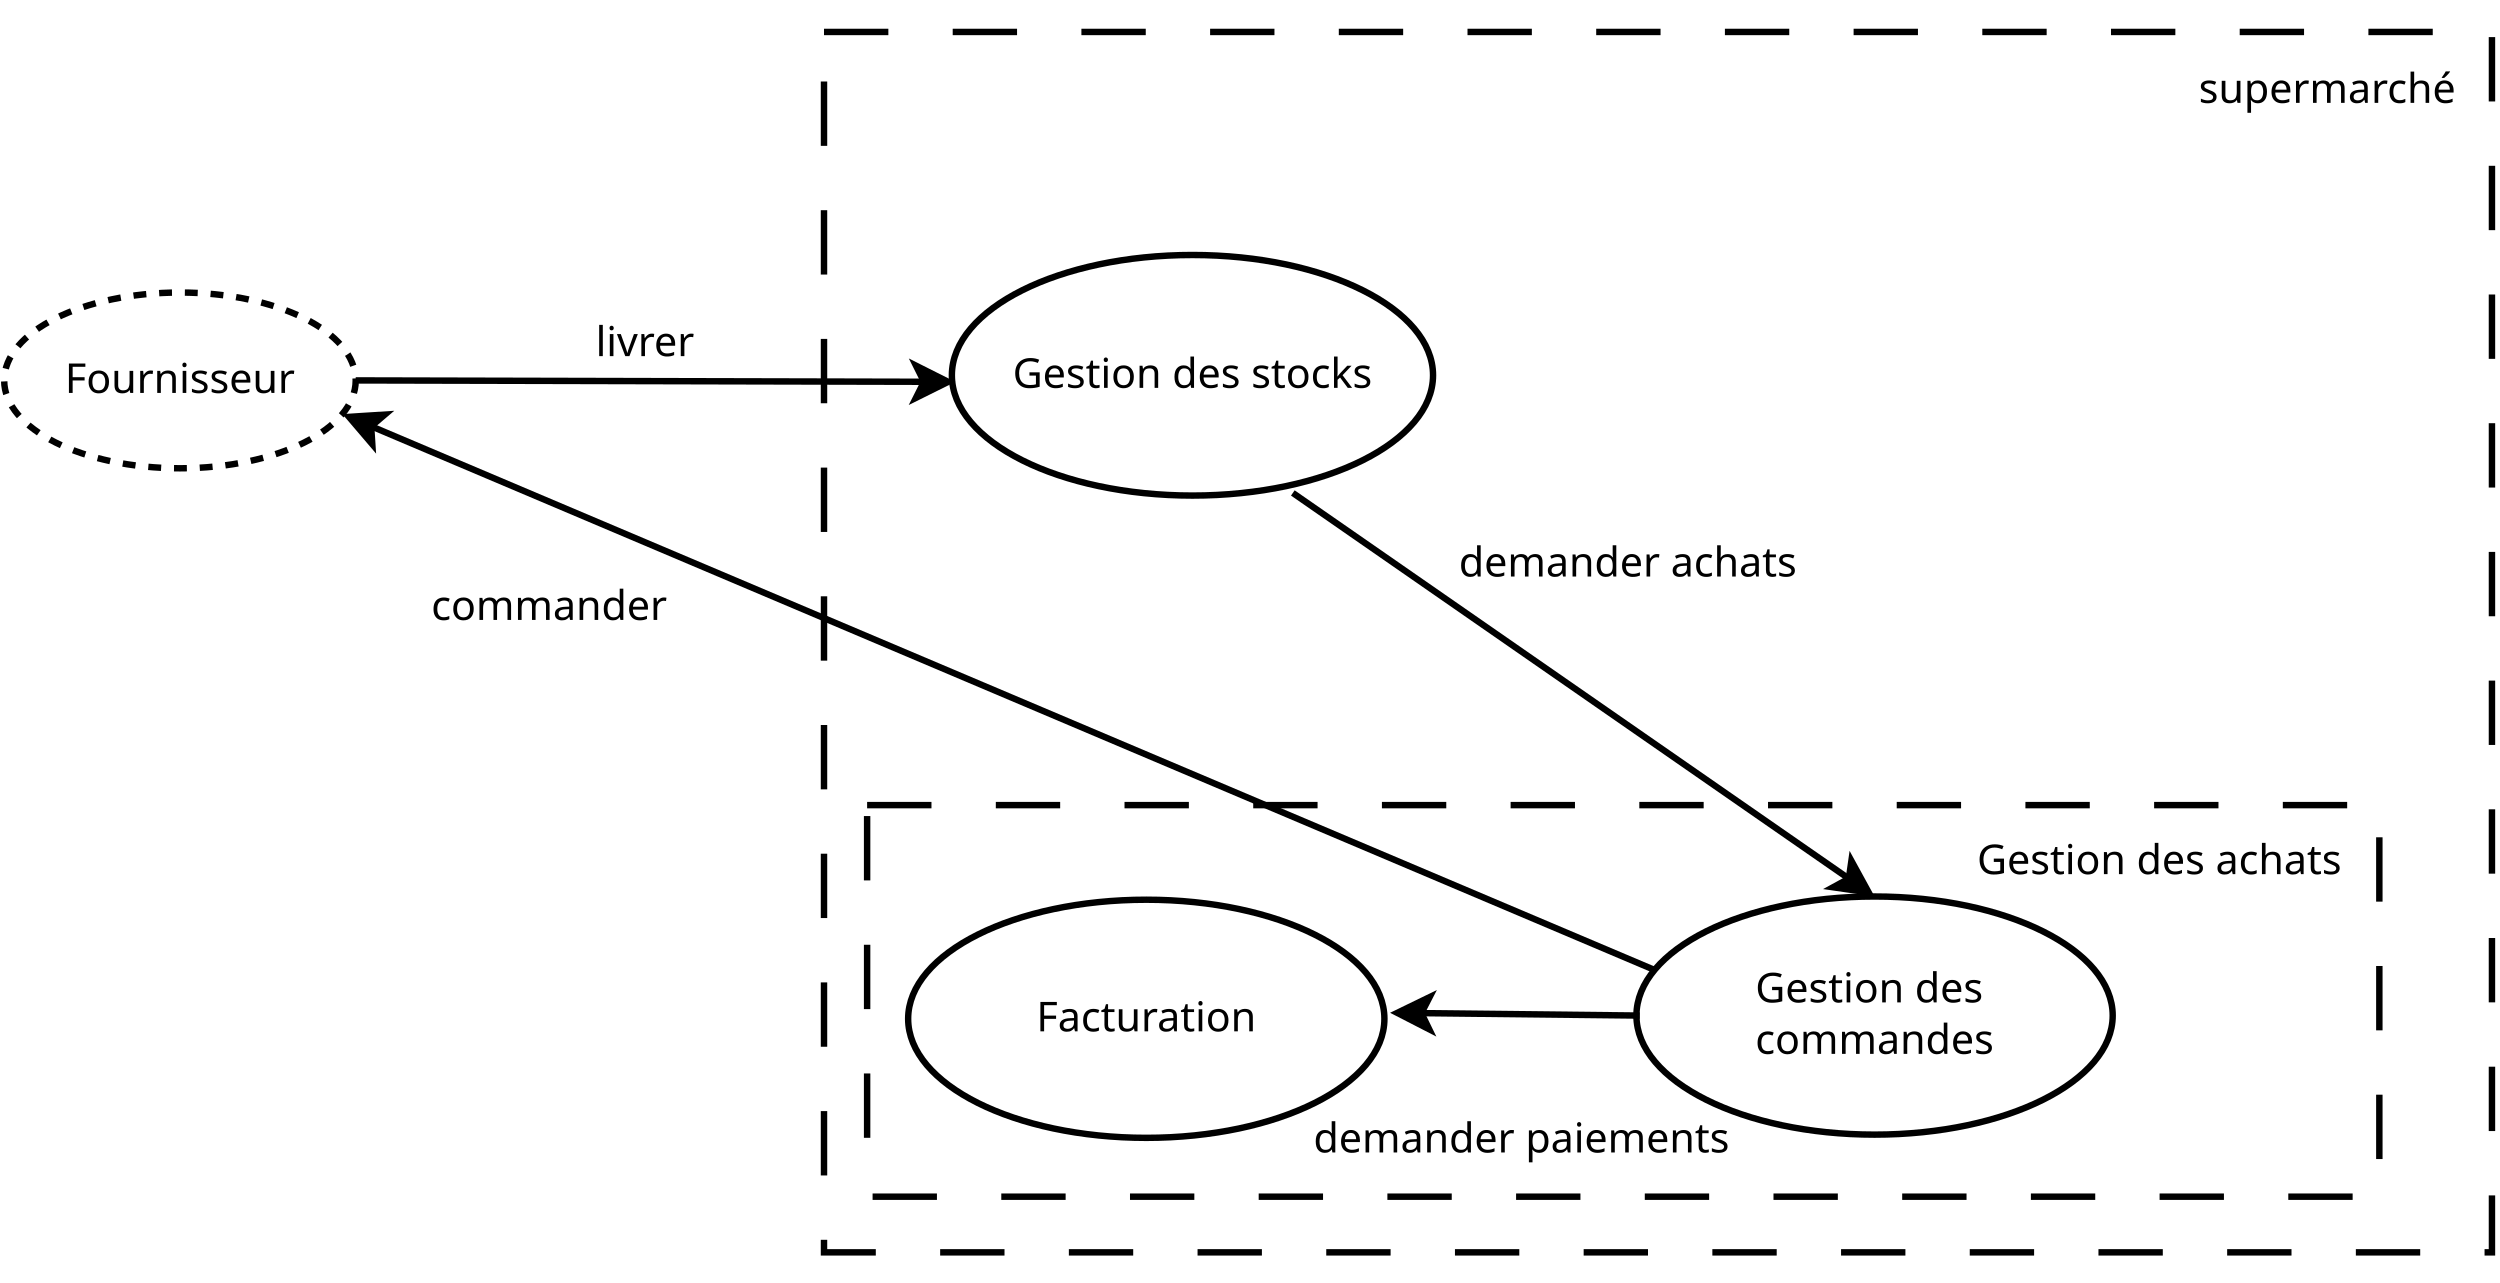
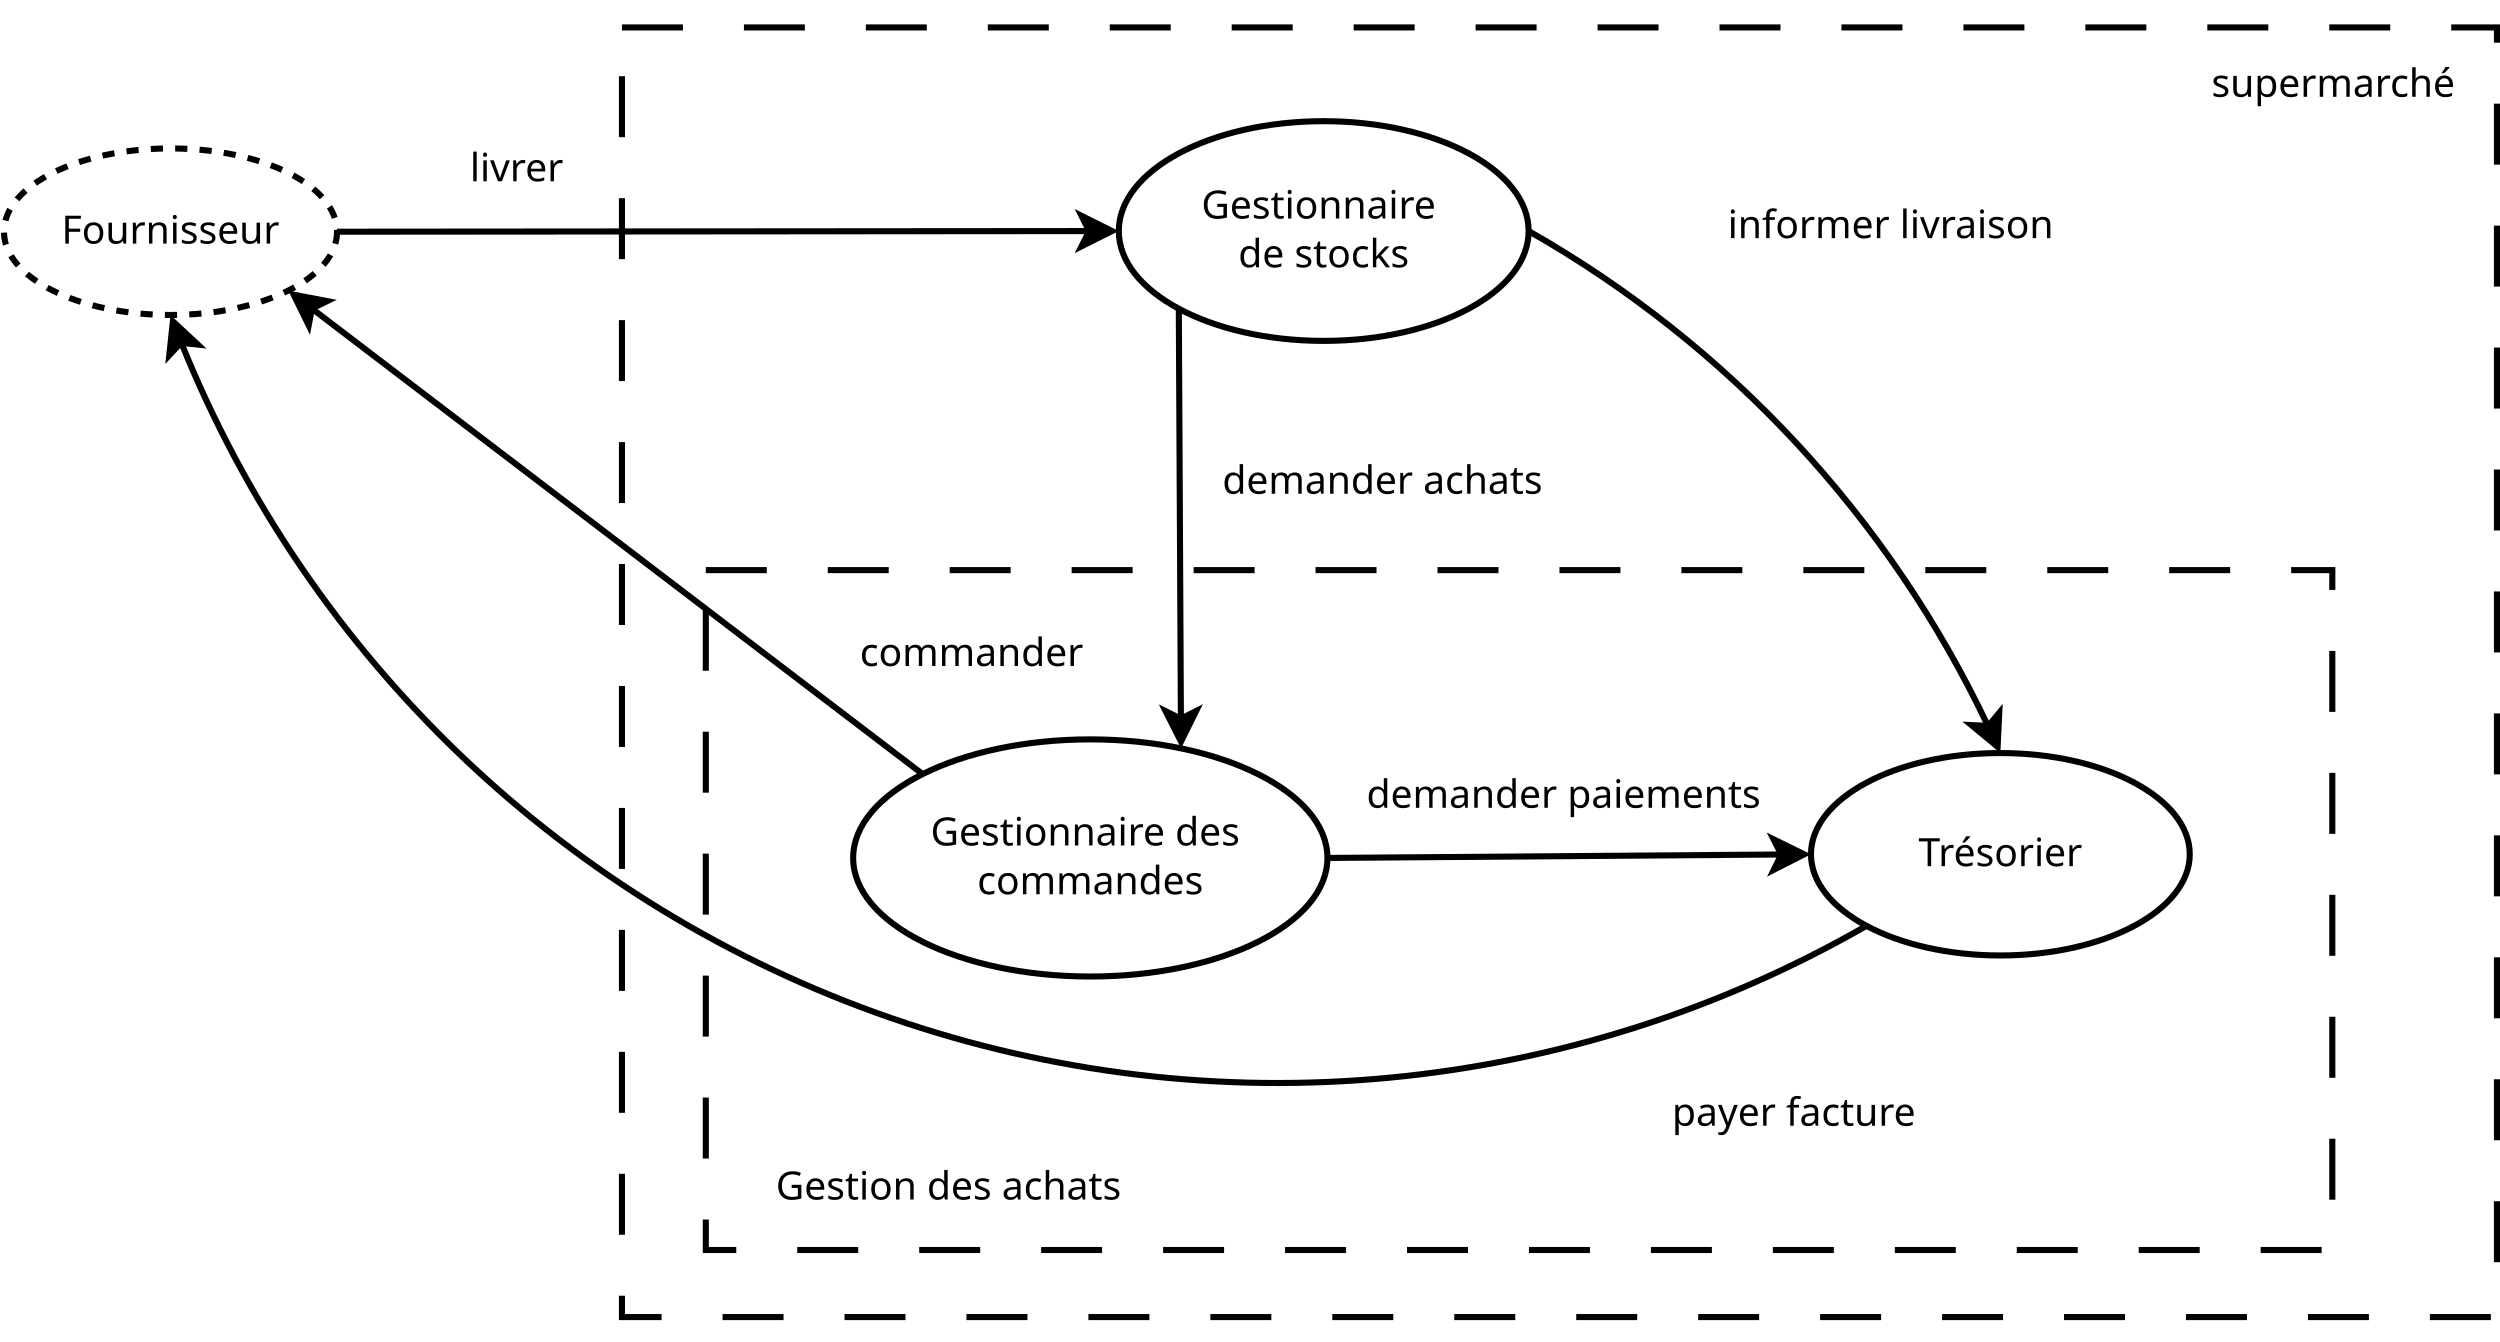
- <svg xmlns="http://www.w3.org/2000/svg" width="39cm" height="20cm" viewBox="146 48 777 382">
+ <svg xmlns="http://www.w3.org/2000/svg" width="41cm" height="22cm" viewBox="55 -130 820 426">
  <g>
-     <ellipse style="fill: none; fill-opacity:0; stroke-width: 2; stroke-dasharray: 4; stroke: #000000" cx="201.926" cy="158" rx="54.626" ry="27.313" />
-     <text font-size="12.8" style="fill: #000000;text-anchor:middle;font-family:sans-serif;font-style:normal;font-weight:normal" x="201.926" y="161.9">
-       <tspan x="201.926" y="161.9">Fournisseur</tspan>
+     <ellipse style="fill: none; fill-opacity:0; stroke-width: 2; stroke-dasharray: 4; stroke: #000000" cx="110.926" cy="-61" rx="54.626" ry="27.313" />
+     <text font-size="12.8" style="fill: #000000;text-anchor:middle;font-family:sans-serif;font-style:normal;font-weight:normal" x="110.926" y="-57.1">
+       <tspan x="110.926" y="-57.1">Fournisseur</tspan>
    </text>
  </g>
  <g>
-     <rect style="fill: none; fill-opacity:0; stroke-width: 2; stroke-dasharray: 20; stroke: #000000" x="402.101" y="49.7" width="518.399" height="379.3" />
-     <text font-size="12.8" style="fill: #000000;text-anchor:middle;font-family:sans-serif;font-style:normal;font-weight:normal" x="661.301" y="243.25">
-       <tspan x="661.301" y="243.25" />
+     <rect style="fill: none; fill-opacity:0; stroke-width: 2; stroke-dasharray: 20; stroke: #000000" x="259" y="-128" width="615" height="423" />
+     <text font-size="12.8" style="fill: #000000;text-anchor:middle;font-family:sans-serif;font-style:normal;font-weight:normal" x="566.5" y="87.4">
+       <tspan x="566.5" y="87.4" />
    </text>
  </g>
  <g>
-     <rect style="fill: none; fill-opacity:0; stroke-width: 2.35099e-37; stroke-dasharray: 20; stroke: #000000" x="816.226" y="48.7" width="106.15" height="38.3" />
-     <text font-size="12.8" style="fill: #000000;text-anchor:middle;font-family:sans-serif;font-style:normal;font-weight:normal" x="869.301" y="71.75">
-       <tspan x="869.301" y="71.75">supermarché</tspan>
+     <rect style="fill: none; fill-opacity:0; stroke-width: 2.35099e-37; stroke-dasharray: 20; stroke: #000000" x="767.226" y="-128.3" width="106.15" height="38.3" />
+     <text font-size="12.8" style="fill: #000000;text-anchor:middle;font-family:sans-serif;font-style:normal;font-weight:normal" x="820.301" y="-105.25">
+       <tspan x="820.301" y="-105.25">supermarché</tspan>
    </text>
  </g>
  <g>
-     <line style="fill: none; fill-opacity:0; stroke-width: 2; stroke: #000000" x1="660.239" y1="341.244" x2="261.359" y2="172.25" />
-     <polygon style="fill: #000000" points="254.453,169.325 265.611,168.622 261.359,172.25 261.71,177.829 " />
-     <polygon style="fill: none; fill-opacity:0; stroke-width: 2; stroke: #000000" points="254.453,169.325 265.611,168.622 261.359,172.25 261.71,177.829 " />
+     <line style="fill: none; fill-opacity:0; stroke-width: 2; stroke: #000000" x1="357.617" y1="116.905" x2="157.296" y2="-35.785" />
+     <polygon style="fill: #000000" points="151.331,-40.331 162.315,-38.246 157.296,-35.785 156.253,-30.293 " />
+     <polygon style="fill: none; fill-opacity:0; stroke-width: 2; stroke: #000000" points="151.331,-40.331 162.315,-38.246 157.296,-35.785 156.253,-30.293 " />
  </g>
  <g>
-     <line style="fill: none; fill-opacity:0; stroke-width: 2; stroke: #000000" x1="256.552" y1="158" x2="433.181" y2="158.426" />
-     <polygon style="fill: #000000" points="440.681,158.445 430.669,163.42 433.181,158.426 430.693,153.42 " />
-     <polygon style="fill: none; fill-opacity:0; stroke-width: 2; stroke: #000000" points="440.681,158.445 430.669,163.42 433.181,158.426 430.693,153.42 " />
+     <line style="fill: none; fill-opacity:0; stroke-width: 2; stroke: #000000" x1="165.552" y1="-61" x2="412.229" y2="-61.211" />
+     <polygon style="fill: #000000" points="419.729,-61.218 409.733,-56.209 412.229,-61.211 409.725,-66.209 " />
+     <polygon style="fill: none; fill-opacity:0; stroke-width: 2; stroke: #000000" points="419.729,-61.218 409.733,-56.209 412.229,-61.211 409.725,-66.209 " />
  </g>
  <g>
-     <line style="fill: none; fill-opacity:0; stroke-width: 2; stroke: #000000" x1="547.81" y1="192.98" x2="720.616" y2="312.851" />
-     <polygon style="fill: #000000" points="726.779,317.126 715.712,315.534 720.616,312.851 721.412,307.318 " />
-     <polygon style="fill: none; fill-opacity:0; stroke-width: 2; stroke: #000000" points="726.779,317.126 715.712,315.534 720.616,312.851 721.412,307.318 " />
+     <line style="fill: none; fill-opacity:0; stroke-width: 2; stroke: #000000" x1="441.651" y1="-35.741" x2="442.334" y2="98.739" />
+     <polygon style="fill: #000000" points="442.372,106.239 437.321,96.264 442.334,98.739 447.321,96.214 " />
+     <polygon style="fill: none; fill-opacity:0; stroke-width: 2; stroke: #000000" points="442.372,106.239 437.321,96.264 442.334,98.739 447.321,96.214 " />
  </g>
  <g>
-     <rect style="fill: none; fill-opacity:0; stroke-width: 2; stroke-dasharray: 20; stroke: #000000" x="415.5" y="290" width="470" height="121.7" />
-     <text font-size="12.8" style="fill: #000000;text-anchor:middle;font-family:sans-serif;font-style:normal;font-weight:normal" x="650.5" y="354.75">
-       <tspan x="650.5" y="354.75" />
+     <rect style="fill: none; fill-opacity:0; stroke-width: 2; stroke-dasharray: 20; stroke: #000000" x="286.5" y="50" width="533.5" height="223" />
+     <text font-size="12.8" style="fill: #000000;text-anchor:middle;font-family:sans-serif;font-style:normal;font-weight:normal" x="553.25" y="165.4">
+       <tspan x="553.25" y="165.4" />
    </text>
  </g>
  <g>
-     <line style="fill: none; fill-opacity:0; stroke-width: 2; stroke: #000000" x1="655.605" y1="355.406" x2="587.765" y2="354.65" />
-     <polygon style="fill: #000000" points="580.266,354.566 590.321,349.678 587.765,354.65 590.209,359.677 " />
-     <polygon style="fill: none; fill-opacity:0; stroke-width: 2; stroke: #000000" points="580.266,354.566 590.321,349.678 587.765,354.65 590.209,359.677 " />
+     <line style="fill: none; fill-opacity:0; stroke-width: 2; stroke: #000000" x1="490.399" y1="144.406" x2="639.264" y2="143.271" />
+     <polygon style="fill: #000000" points="646.764,143.214 636.802,148.29 639.264,143.271 636.726,138.29 " />
+     <polygon style="fill: none; fill-opacity:0; stroke-width: 2; stroke: #000000" points="646.764,143.214 636.802,148.29 639.264,143.271 636.726,138.29 " />
  </g>
  <g>
-     <ellipse style="fill: none; fill-opacity:0; stroke-width: 2; stroke: #000000" cx="516.616" cy="156.406" rx="74.773" ry="37.386" />
-     <text font-size="12.8" style="fill: #000000;text-anchor:middle;font-family:sans-serif;font-style:normal;font-weight:normal" x="516.616" y="160.306">
-       <tspan x="516.616" y="160.306">Gestion des stocks</tspan>
+     <ellipse style="fill: none; fill-opacity:0; stroke-width: 2; stroke: #000000" cx="489.177" cy="-61.22" rx="67.212" ry="36.032" />
+     <text font-size="12.8" style="fill: #000000;text-anchor:middle;font-family:sans-serif;font-style:normal;font-weight:normal" x="489.177" y="-65.32">
+       <tspan x="489.177" y="-65.32">Gestionnaire </tspan>
+       <tspan x="489.177" y="-49.32">de stocks</tspan>
    </text>
  </g>
  <g>
-     <ellipse style="fill: none; fill-opacity:0; stroke-width: 2; stroke: #000000" cx="728.616" cy="355.406" rx="74.011" ry="37.006" />
-     <text font-size="12.8" style="fill: #000000;text-anchor:middle;font-family:sans-serif;font-style:normal;font-weight:normal" x="728.616" y="351.306">
-       <tspan x="728.616" y="351.306">Gestion des</tspan>
-       <tspan x="728.616" y="367.306">commandes</tspan>
+     <ellipse style="fill: none; fill-opacity:0; stroke-width: 2; stroke: #000000" cx="412.617" cy="144.406" rx="77.782" ry="38.891" />
+     <text font-size="12.8" style="fill: #000000;text-anchor:middle;font-family:sans-serif;font-style:normal;font-weight:normal" x="412.617" y="140.306">
+       <tspan x="412.617" y="140.306">Gestionnaire des</tspan>
+       <tspan x="412.617" y="156.306">commandes</tspan>
    </text>
  </g>
  <g>
-     <rect style="fill: none; fill-opacity:0; stroke-width: 2.35099e-37; stroke-dasharray: 20; stroke: #000000" x="580.305" y="196.4" width="143.238" height="37.3" />
-     <text font-size="12.8" style="fill: #000000;text-anchor:middle;font-family:sans-serif;font-style:normal;font-weight:normal" x="651.924" y="218.95">
-       <tspan x="651.924" y="218.95">demander achats</tspan>
+     <rect style="fill: none; fill-opacity:0; stroke-width: 2.35099e-37; stroke-dasharray: 20; stroke: #000000" x="442.306" y="2.4" width="132.3" height="37.3" />
+     <text font-size="12.8" style="fill: #000000;text-anchor:middle;font-family:sans-serif;font-style:normal;font-weight:normal" x="508.456" y="24.95">
+       <tspan x="508.456" y="24.95">demander achats</tspan>
    </text>
  </g>
  <g>
-     <rect style="fill: none; fill-opacity:0; stroke-width: 2.35099e-37; stroke-dasharray: 20; stroke: #000000" x="311.605" y="127.4" width="69.7" height="38.3" />
-     <text font-size="12.8" style="fill: #000000;text-anchor:middle;font-family:sans-serif;font-style:normal;font-weight:normal" x="346.455" y="150.45">
-       <tspan x="346.455" y="150.45">livrer</tspan>
+     <rect style="fill: none; fill-opacity:0; stroke-width: 2.35099e-37; stroke-dasharray: 20; stroke: #000000" x="189.606" y="-100.6" width="69.7" height="38.3" />
+     <text font-size="12.8" style="fill: #000000;text-anchor:middle;font-family:sans-serif;font-style:normal;font-weight:normal" x="224.456" y="-77.55">
+       <tspan x="224.456" y="-77.55">livrer</tspan>
    </text>
  </g>
  <g>
-     <rect style="fill: none; fill-opacity:0; stroke-width: 2.35099e-37; stroke-dasharray: 20; stroke: #000000" x="263.605" y="209.4" width="106.15" height="38.3" />
-     <text font-size="12.8" style="fill: #000000;text-anchor:middle;font-family:sans-serif;font-style:normal;font-weight:normal" x="316.68" y="232.45">
-       <tspan x="316.68" y="232.45">commander</tspan>
+     <rect style="fill: none; fill-opacity:0; stroke-width: 2.35099e-37; stroke-dasharray: 20; stroke: #000000" x="320.606" y="58.4" width="106.15" height="38.3" />
+     <text font-size="12.8" style="fill: #000000;text-anchor:middle;font-family:sans-serif;font-style:normal;font-weight:normal" x="373.681" y="81.45">
+       <tspan x="373.681" y="81.45">commander</tspan>
    </text>
  </g>
  <g>
-     <rect style="fill: none; fill-opacity:0; stroke-width: 2.35099e-37; stroke-dasharray: 20; stroke: #000000" x="540.196" y="375.4" width="157.35" height="37.3" />
-     <text font-size="12.8" style="fill: #000000;text-anchor:middle;font-family:sans-serif;font-style:normal;font-weight:normal" x="618.871" y="397.95">
-       <tspan x="618.871" y="397.95">demander paiements</tspan>
+     <rect style="fill: none; fill-opacity:0; stroke-width: 2.35099e-37; stroke-dasharray: 20; stroke: #000000" x="489.196" y="105.4" width="157.35" height="37.3" />
+     <text font-size="12.8" style="fill: #000000;text-anchor:middle;font-family:sans-serif;font-style:normal;font-weight:normal" x="567.871" y="127.95">
+       <tspan x="567.871" y="127.95">demander paiements</tspan>
    </text>
  </g>
  <g>
-     <ellipse style="fill: none; fill-opacity:0; stroke-width: 2; stroke: #000000" cx="502.264" cy="356.406" rx="74.011" ry="37.006" />
-     <text font-size="12.8" style="fill: #000000;text-anchor:middle;font-family:sans-serif;font-style:normal;font-weight:normal" x="502.264" y="360.306">
-       <tspan x="502.264" y="360.306">Facturation</tspan>
+     <ellipse style="fill: none; fill-opacity:0; stroke-width: 2; stroke: #000000" cx="711.12" cy="143.197" rx="62.12" ry="33.197" />
+     <text font-size="12.8" style="fill: #000000;text-anchor:middle;font-family:sans-serif;font-style:normal;font-weight:normal" x="711.12" y="147.097">
+       <tspan x="711.12" y="147.097">Trésorier</tspan>
    </text>
  </g>
  <g>
-     <rect style="fill: none; fill-opacity:0; stroke-width: 2.35099e-37; stroke-dasharray: 20; stroke: #000000" x="739.252" y="288.4" width="155.725" height="38.3" />
-     <text font-size="12.8" style="fill: #000000;text-anchor:middle;font-family:sans-serif;font-style:normal;font-weight:normal" x="817.115" y="311.45">
-       <tspan x="817.115" y="311.45">Gestion des achats</tspan>
+     <rect style="fill: none; fill-opacity:0; stroke-width: 2.35099e-37; stroke-dasharray: 20; stroke: #000000" x="288.252" y="233.4" width="155.725" height="38.3" />
+     <text font-size="12.8" style="fill: #000000;text-anchor:middle;font-family:sans-serif;font-style:normal;font-weight:normal" x="366.115" y="256.45">
+       <tspan x="366.115" y="256.45">Gestion des achats</tspan>
+     </text>
+   </g>
+   <g>
+     <path style="fill: none; fill-opacity:0; stroke-width: 2; stroke: #000000" d="M 707.07,101.149 A 368,368 0 0 0 556.39,-61.22" />
+     <polygon style="fill: #000000" points="710.217,107.955 701.603,100.827 707.186,101.094 710.75,96.787 " />
+     <polygon style="fill: none; fill-opacity:0; stroke-width: 2; stroke: #000000" points="710.217,107.955 701.603,100.827 707.186,101.094 710.75,96.787 " />
+   </g>
+   <g>
+     <rect style="fill: none; fill-opacity:0; stroke-width: 2.35099e-37; stroke-dasharray: 20; stroke: #000000" x="608.8" y="-80.8" width="132.65" height="36" />
+     <text font-size="12.8" style="fill: #000000;text-anchor:middle;font-family:sans-serif;font-style:normal;font-weight:normal" x="675.125" y="-58.9">
+       <tspan x="675.125" y="-58.9">informer livraison</tspan>
+     </text>
+   </g>
+   <g>
+     <path style="fill: none; fill-opacity:0; stroke-width: 2; stroke: #000000" d="M 114.449,-24.613 A 387.643,387.643 0 0 0 667.195,166.671" />
+     <polygon style="fill: #000000" points="111.709,-31.592 119.894,-23.976 114.335,-24.567 110.527,-20.475 " />
+     <polygon style="fill: none; fill-opacity:0; stroke-width: 2; stroke: #000000" points="111.709,-31.592 119.894,-23.976 114.335,-24.567 110.527,-20.475 " />
+   </g>
+   <g>
+     <rect style="fill: none; fill-opacity:0; stroke-width: 2.35099e-37; stroke-dasharray: 20; stroke: #000000" x="590.3" y="209.2" width="106.15" height="38.3" />
+     <text font-size="12.8" style="fill: #000000;text-anchor:middle;font-family:sans-serif;font-style:normal;font-weight:normal" x="643.375" y="232.25">
+       <tspan x="643.375" y="232.25">payer facture</tspan>
    </text>
  </g>
</svg>
